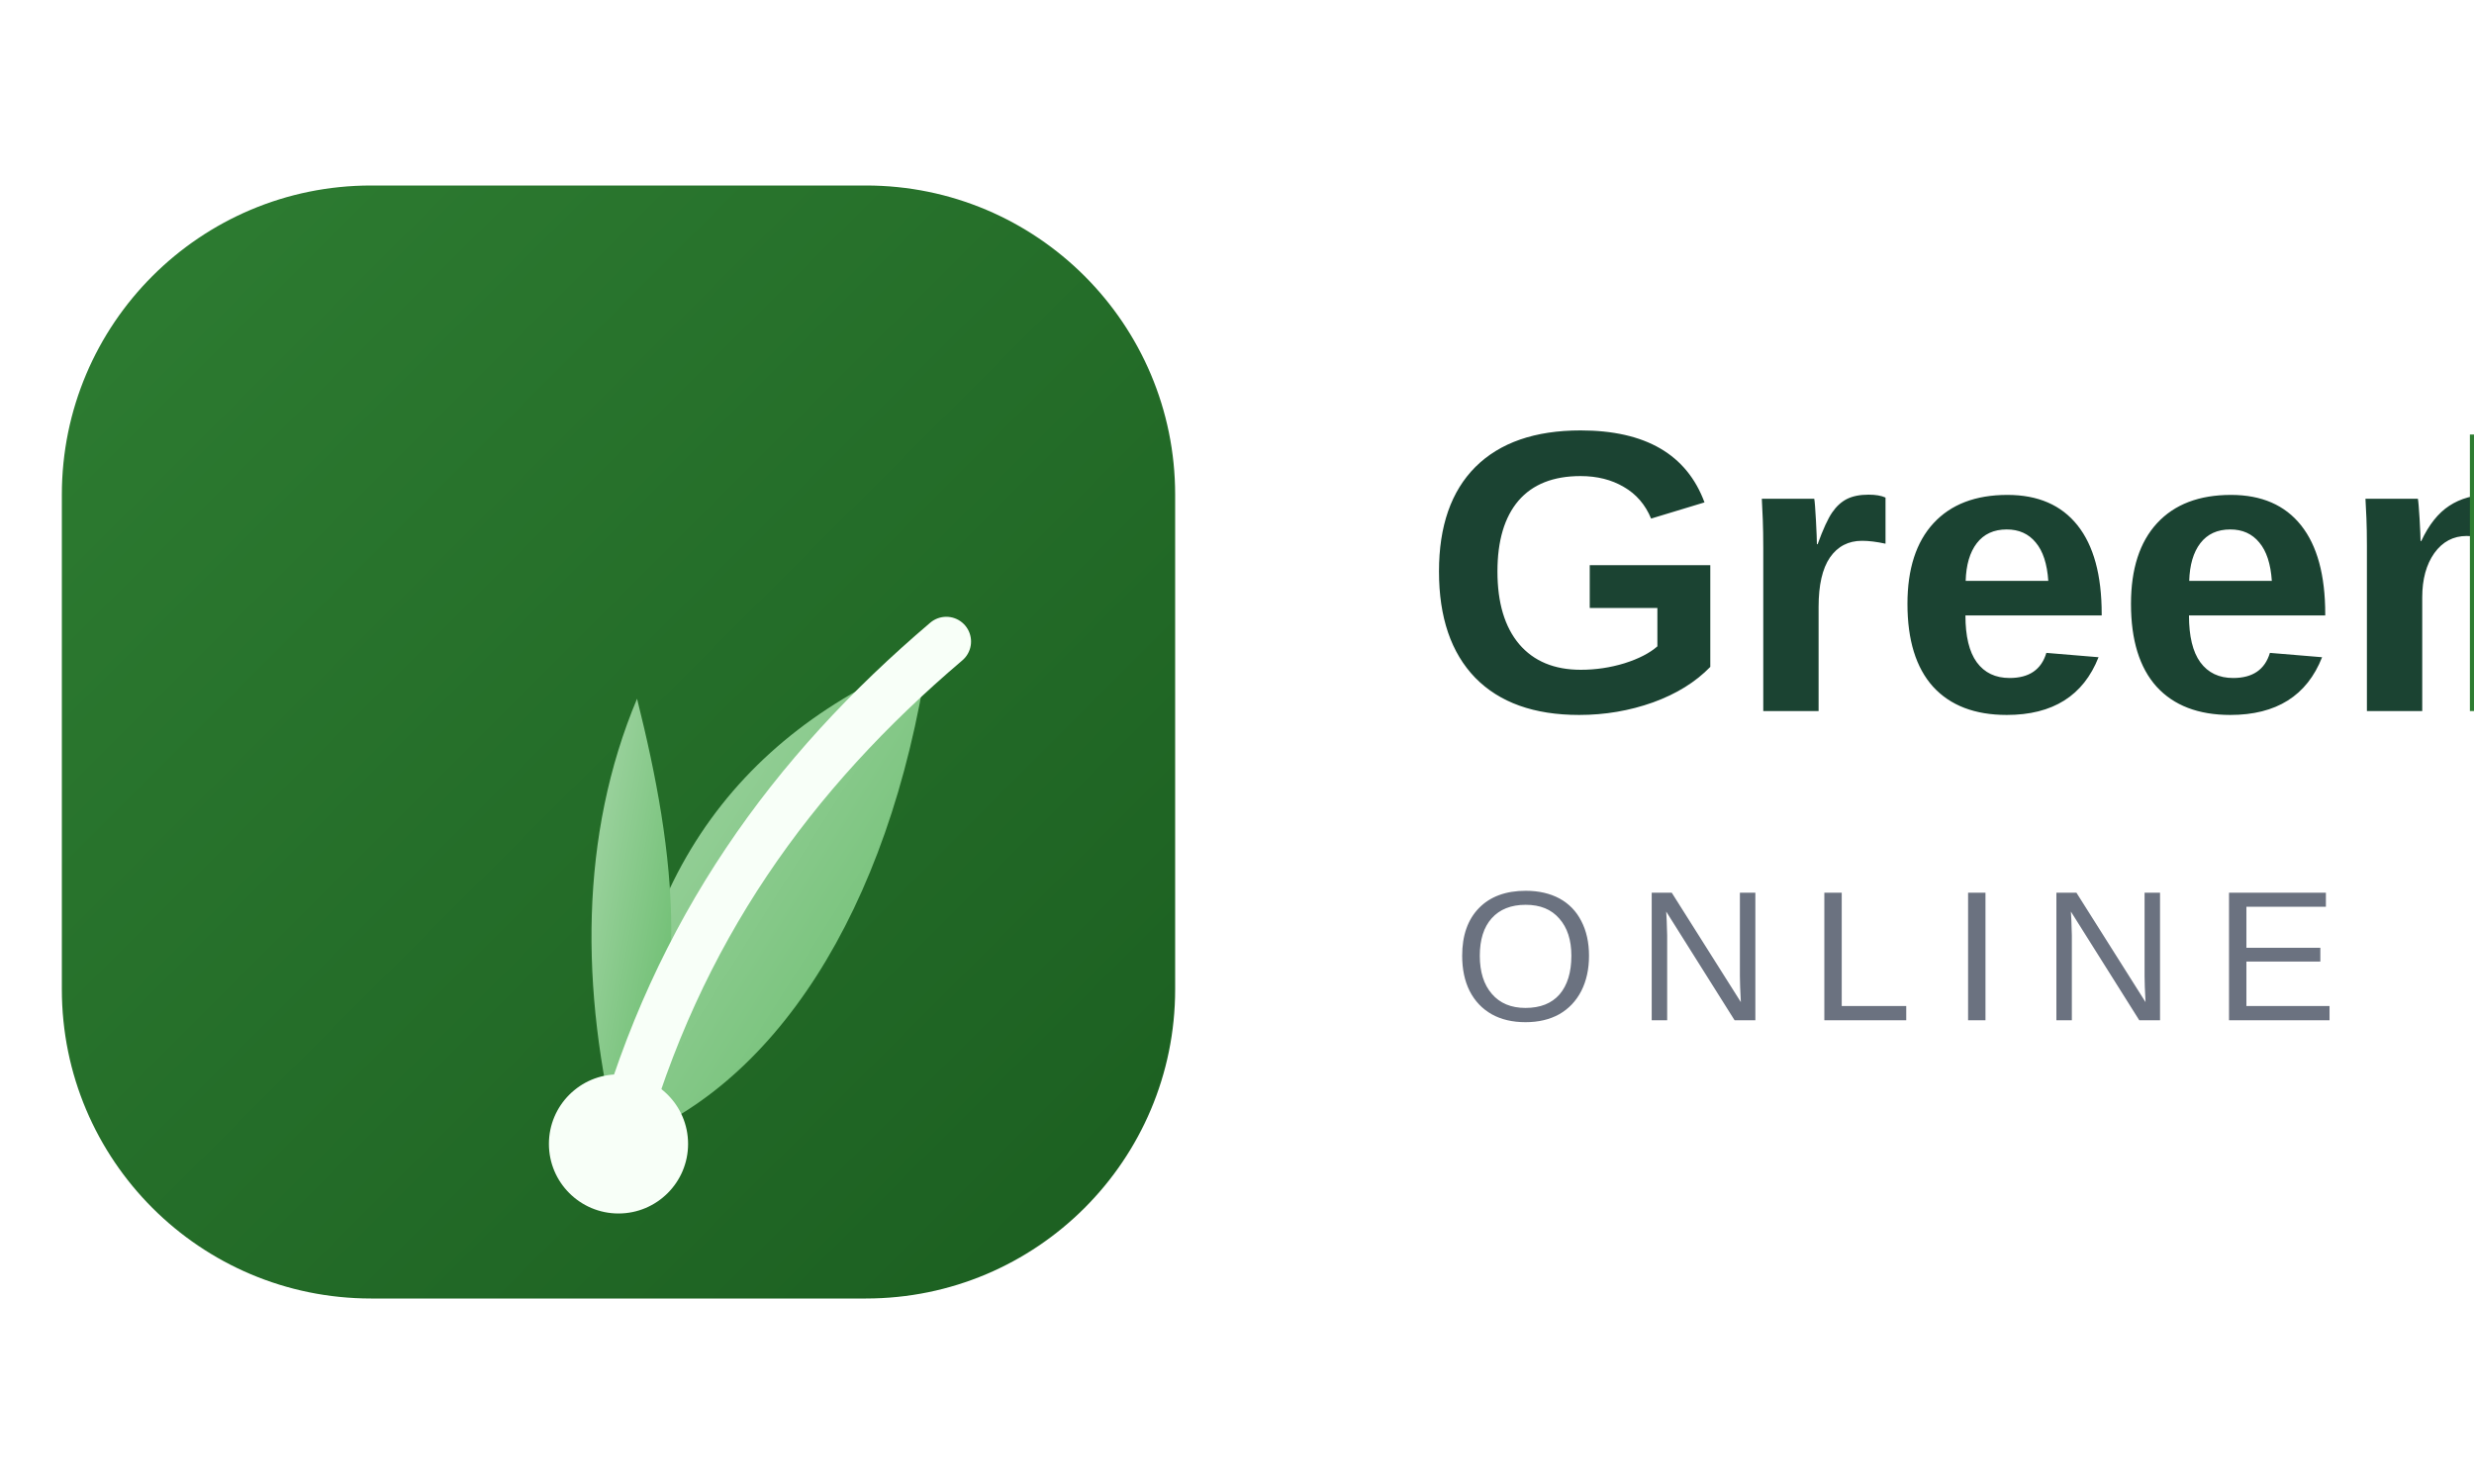
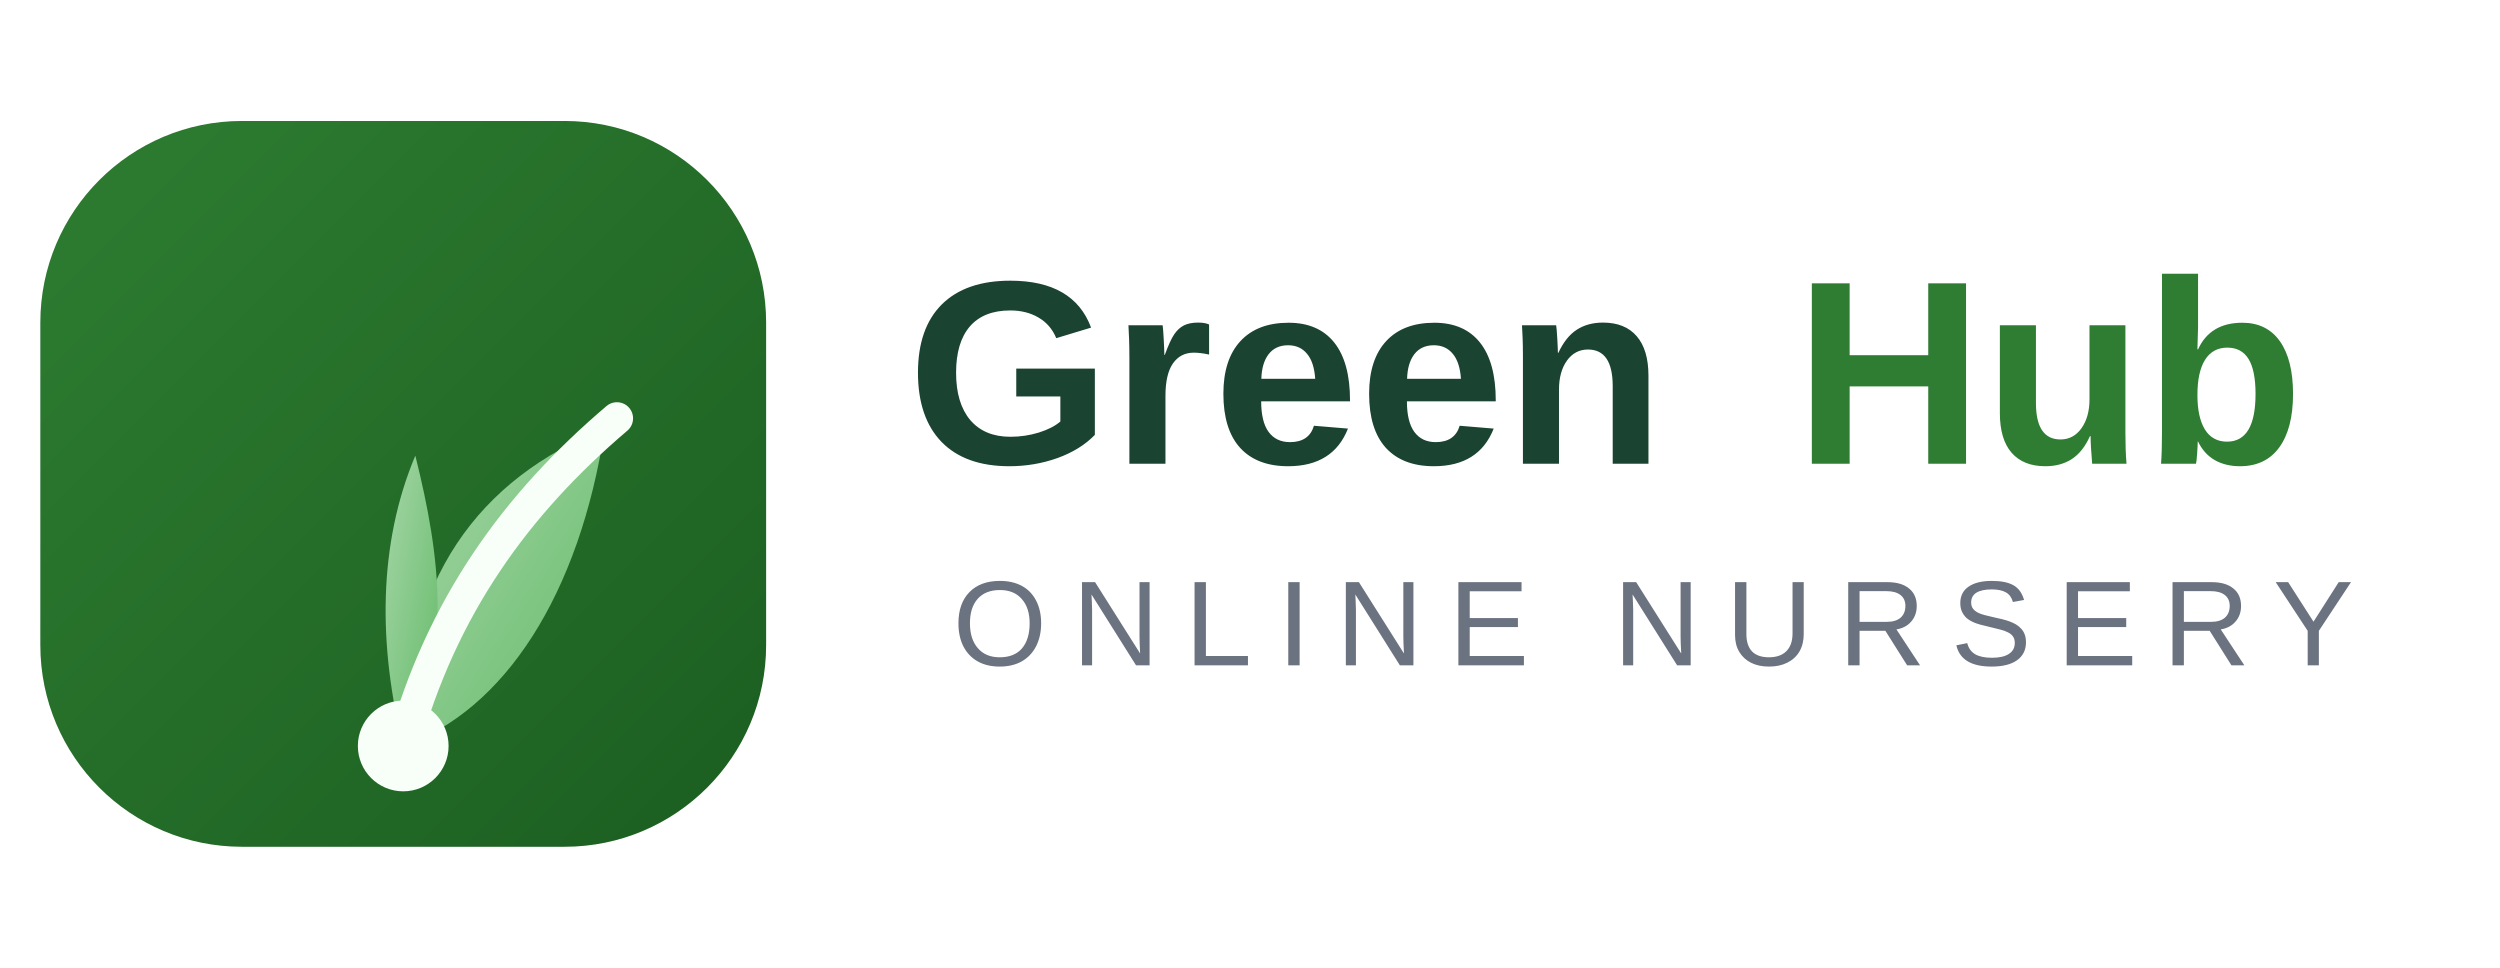
- <svg xmlns="http://www.w3.org/2000/svg" viewBox="0 0 160 96" width="160" height="96">
+ <svg xmlns="http://www.w3.org/2000/svg" viewBox="0 0 248 96" width="248" height="96">
  <defs>
    <linearGradient id="lgbg" x1="0" y1="0" x2="1" y2="1">
      <stop offset="0" stop-color="#2E7D32" />
      <stop offset="1" stop-color="#1B5E20" />
    </linearGradient>
    <linearGradient id="lgleaf" x1="0" y1="0" x2="1" y2="1">
      <stop offset="0" stop-color="#A5D6A7" />
      <stop offset="1" stop-color="#66BB6A" />
    </linearGradient>
  </defs>
  <rect x="4" y="12" width="72" height="72" rx="20" fill="url(#lgbg)" />
  <path d="M40 74c0-16.5 7.5-26.5 20-31.5-2.5 16.5-10 28-20 31.5z" fill="url(#lgleaf)" />
  <path d="M40 74c-2.5-10-2.5-20 1.2-28.8 2.5 10 3.8 20-1.2 28.8z" fill="url(#lgleaf)" />
  <path d="M40 74c3.8-13.8 11.2-24 21.2-32.5" fill="none" stroke="#F8FFF8" stroke-width="3.2" stroke-linecap="round" />
  <circle cx="40" cy="74" r="4.5" fill="#F8FFF8" />
-   <text x="92" y="46" font-family="Poppins, Arial, sans-serif" font-size="26" font-weight="700" fill="#1B4332">Green</text>
-   <text x="158" y="46" font-family="Poppins, Arial, sans-serif" font-size="26" font-weight="700" fill="#2E7D32">Hub</text>
-   <text x="94" y="66" font-family="Poppins, Arial, sans-serif" font-size="12" font-weight="500" letter-spacing="2.5" fill="#6B7280">ONLINE NURSERY</text>
+   <text x="90" y="46" font-family="Poppins, Arial, sans-serif" font-size="26" font-weight="700" fill="#1B4332">Green</text>
+   <text x="178" y="46" font-family="Poppins, Arial, sans-serif" font-size="26" font-weight="700" fill="#2E7D32">Hub</text>
+   <text x="164" y="66" text-anchor="middle" font-family="Poppins, Arial, sans-serif" font-size="12" font-weight="500" letter-spacing="2.5" fill="#6B7280">ONLINE NURSERY</text>
</svg>
